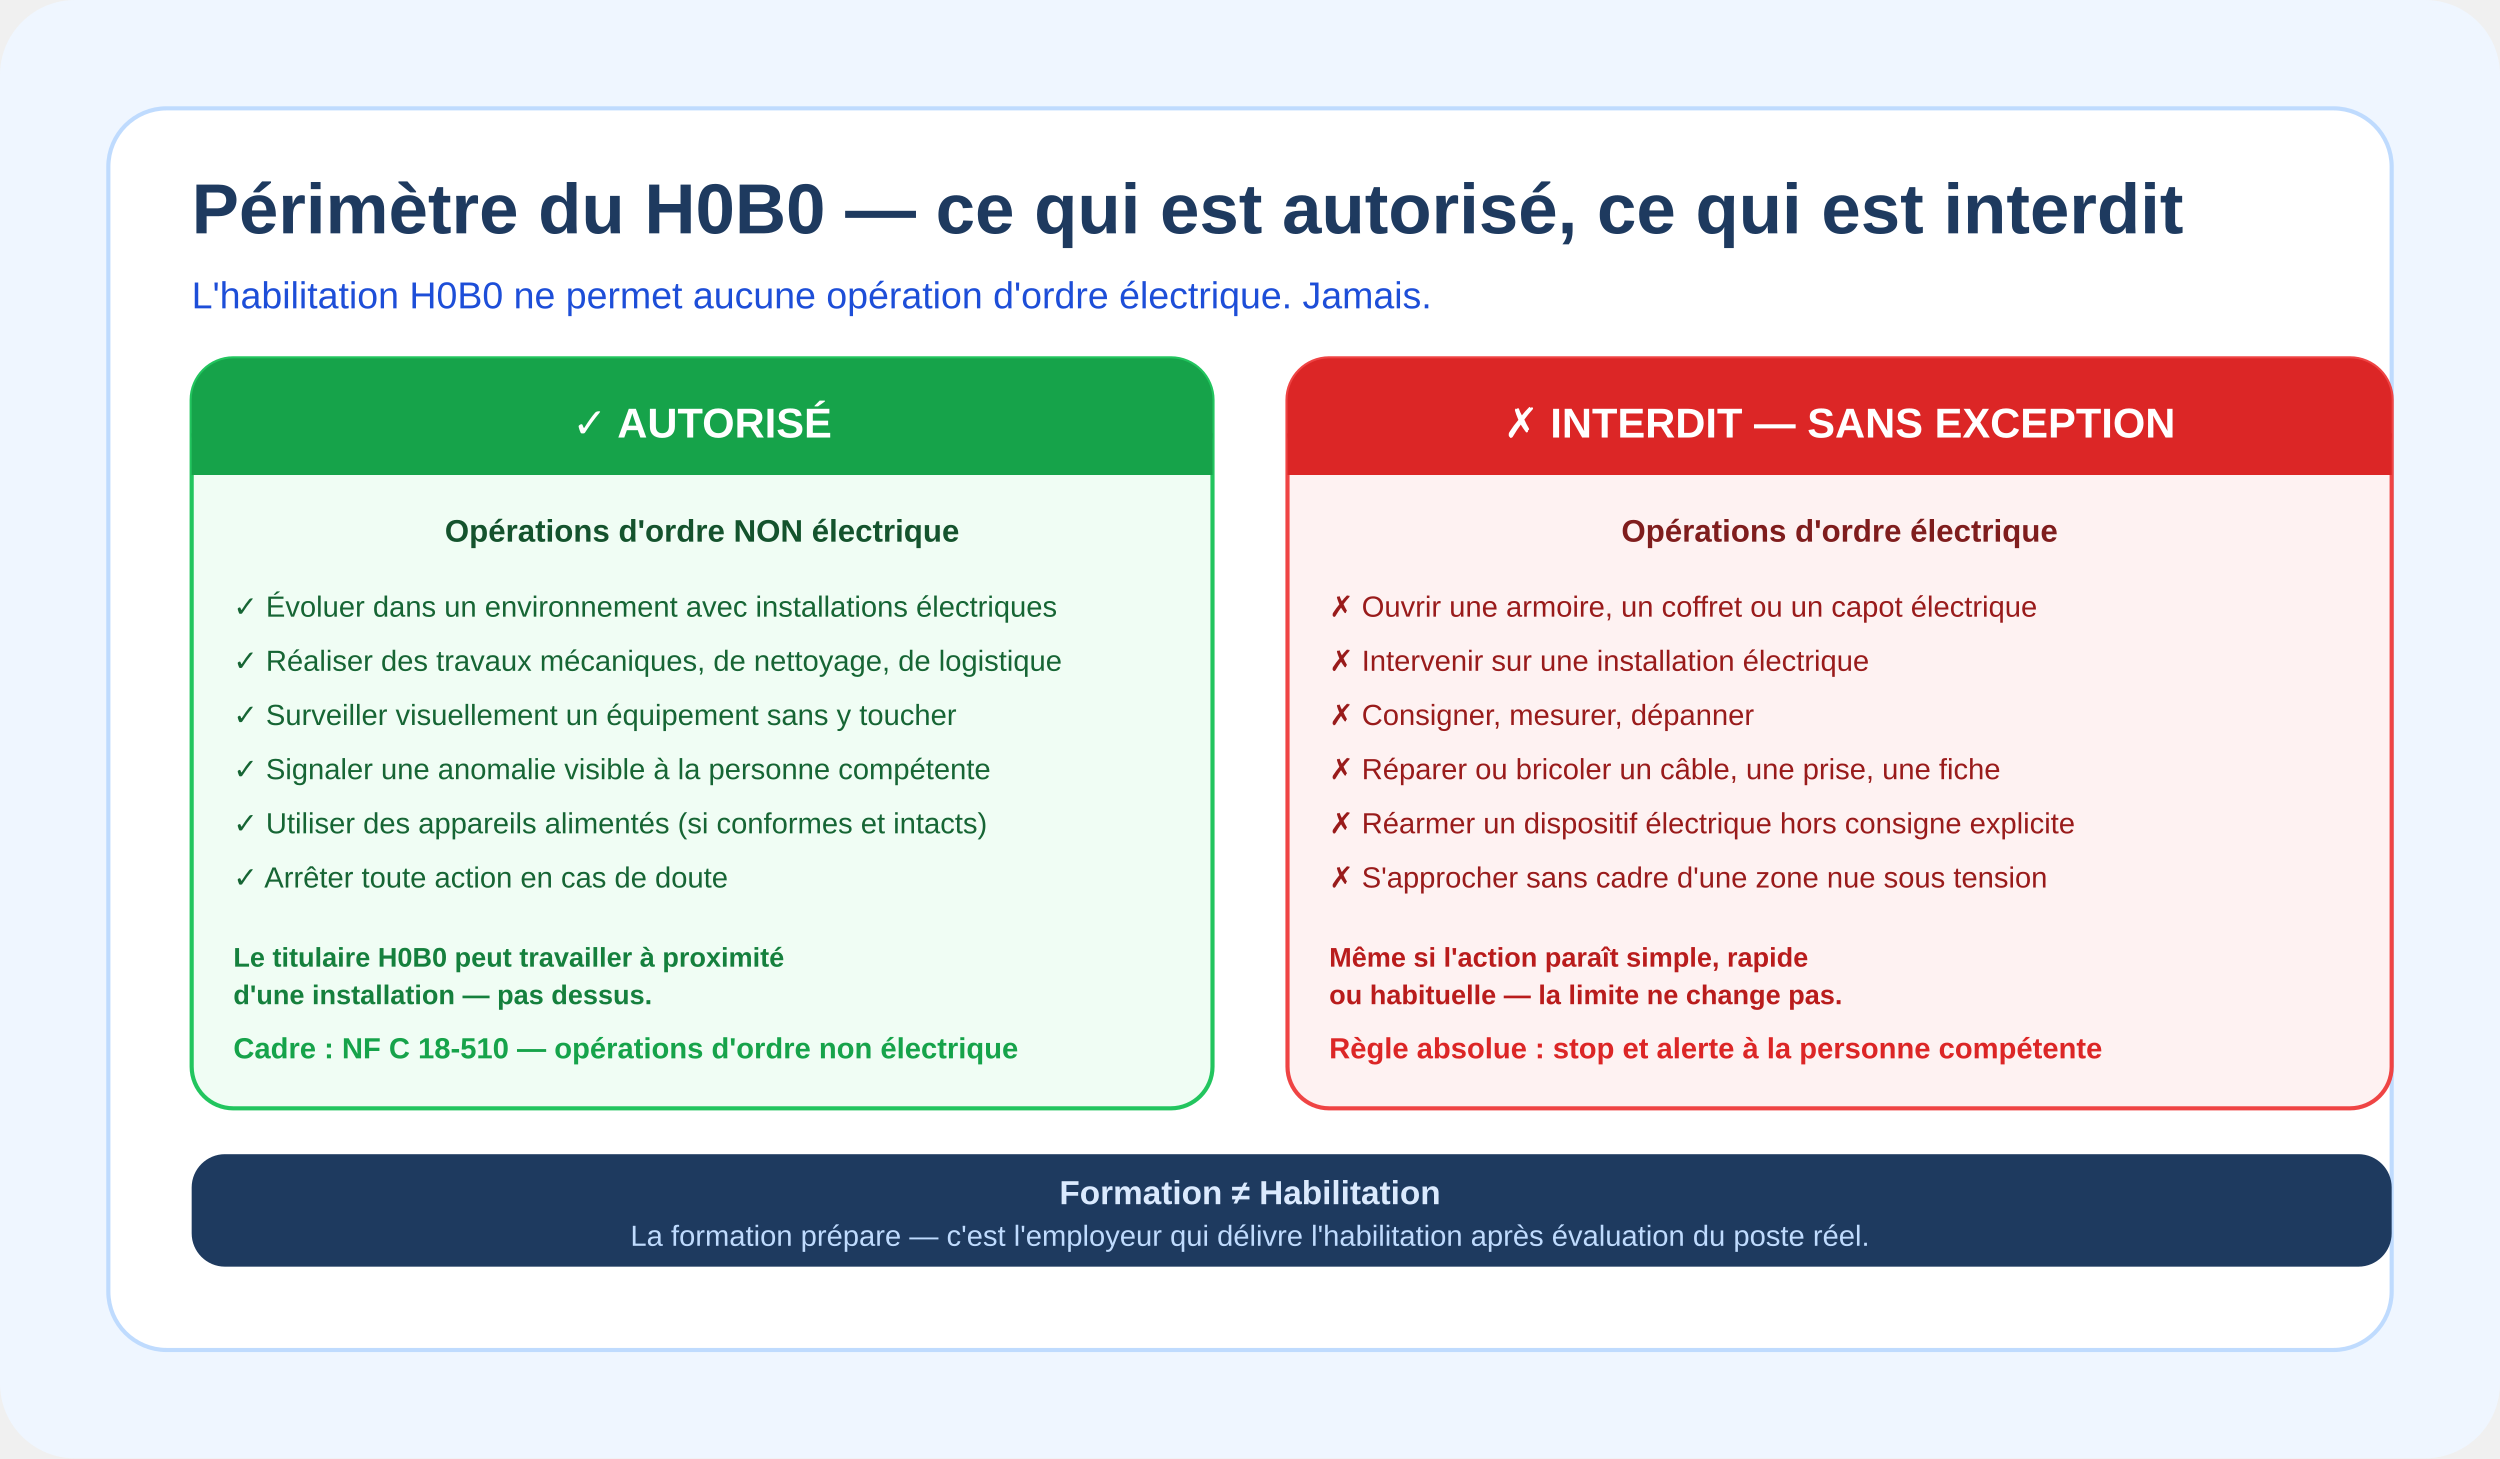
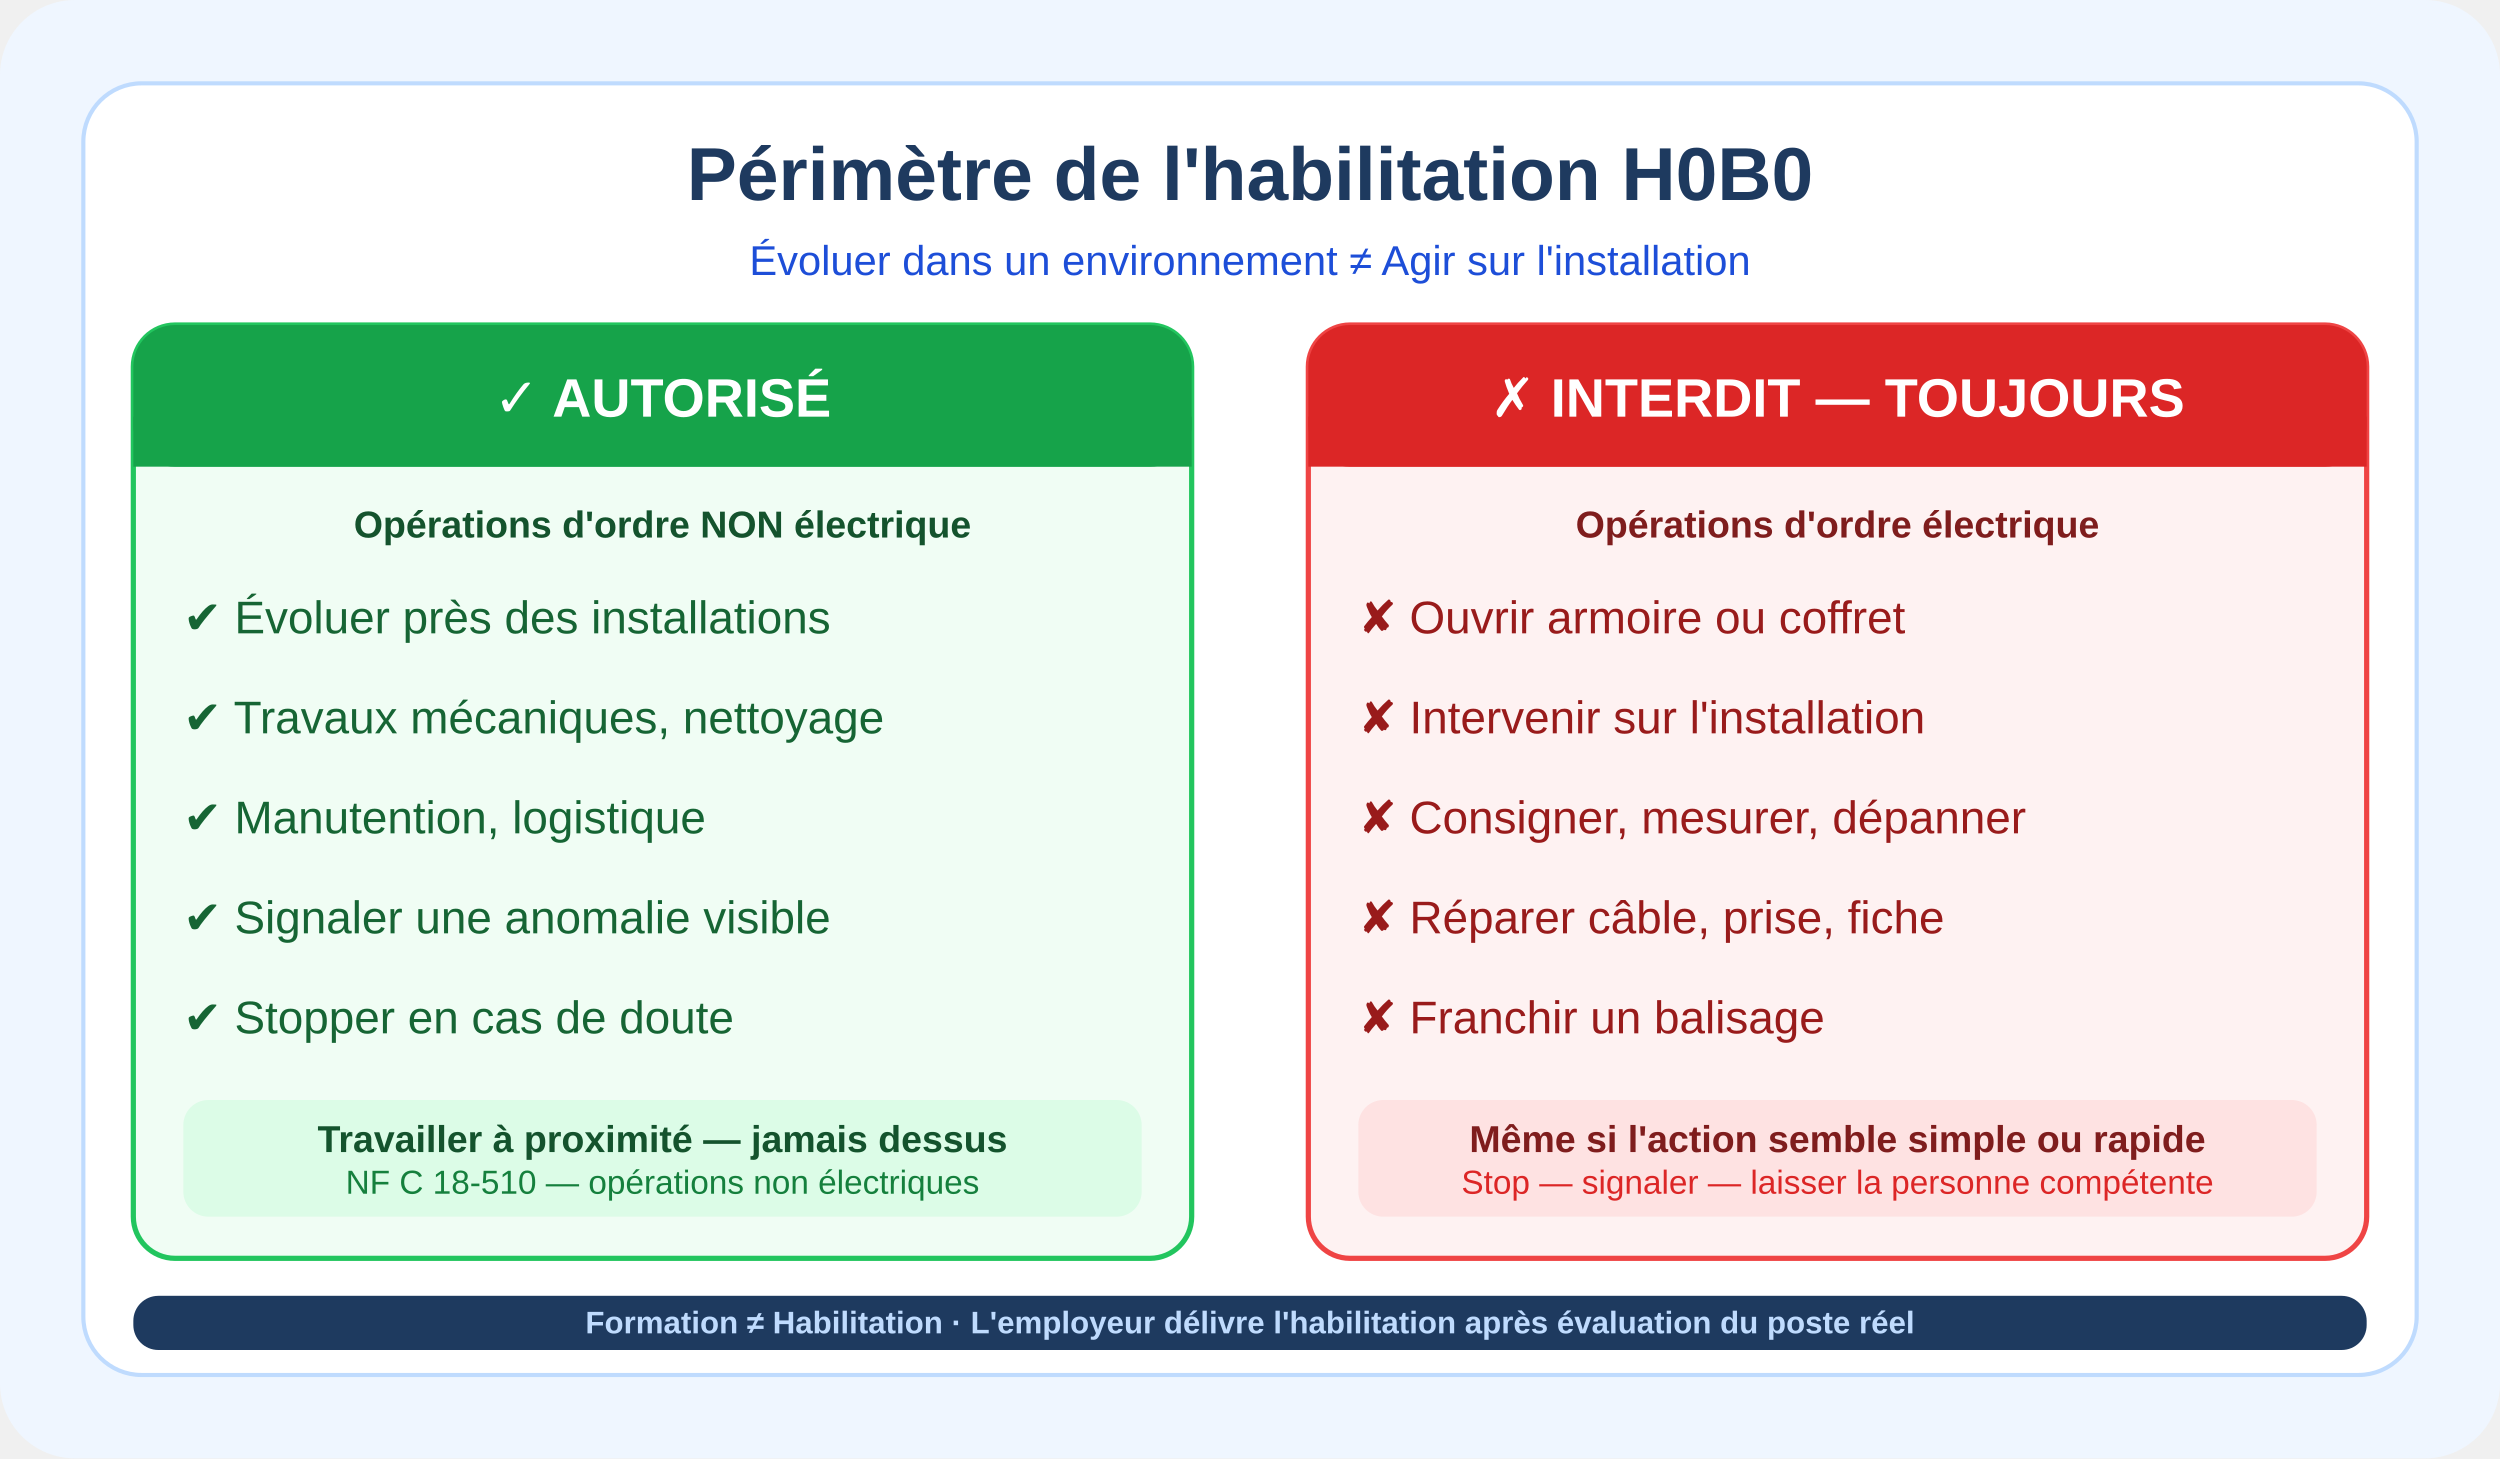
<svg xmlns="http://www.w3.org/2000/svg" width="1200" height="700" viewBox="0 0 1200 700" fill="none">
  <rect width="1200" height="700" rx="36" fill="#EFF6FF" />
-   <rect x="52" y="52" width="1096" height="596" rx="28" fill="white" stroke="#BFDBFE" stroke-width="2" />
-   <text x="92" y="112" fill="#1E3A5F" font-family="Arial, sans-serif" font-size="34" font-weight="700">Périmètre du H0B0 — ce qui est autorisé, ce qui est interdit</text>
-   <text x="92" y="148" fill="#1D4ED8" font-family="Arial, sans-serif" font-size="18">L'habilitation H0B0 ne permet aucune opération d'ordre électrique. Jamais.</text>
-   <rect x="92" y="172" width="490" height="360" rx="20" fill="#F0FDF4" stroke="#22C55E" stroke-width="2" />
-   <rect x="92" y="172" width="490" height="56" rx="20" fill="#16A34A" />
-   <rect x="92" y="208" width="490" height="20" fill="#16A34A" />
-   <text x="337" y="210" text-anchor="middle" fill="white" font-family="Arial, sans-serif" font-size="20" font-weight="700">✓  AUTORISÉ</text>
-   <text x="337" y="260" text-anchor="middle" fill="#14532D" font-family="Arial, sans-serif" font-size="15" font-weight="700">Opérations d'ordre NON électrique</text>
-   <text x="112" y="296" fill="#166534" font-family="Arial, sans-serif" font-size="14">✓  Évoluer dans un environnement avec installations électriques</text>
-   <text x="112" y="322" fill="#166534" font-family="Arial, sans-serif" font-size="14">✓  Réaliser des travaux mécaniques, de nettoyage, de logistique</text>
-   <text x="112" y="348" fill="#166534" font-family="Arial, sans-serif" font-size="14">✓  Surveiller visuellement un équipement sans y toucher</text>
-   <text x="112" y="374" fill="#166534" font-family="Arial, sans-serif" font-size="14">✓  Signaler une anomalie visible à la personne compétente</text>
-   <text x="112" y="400" fill="#166534" font-family="Arial, sans-serif" font-size="14">✓  Utiliser des appareils alimentés (si conformes et intacts)</text>
-   <text x="112" y="426" fill="#166534" font-family="Arial, sans-serif" font-size="14">✓  Arrêter toute action en cas de doute</text>
-   <text x="112" y="464" fill="#15803D" font-family="Arial, sans-serif" font-size="13" font-weight="700">Le titulaire H0B0 peut travailler à proximité</text>
-   <text x="112" y="482" fill="#15803D" font-family="Arial, sans-serif" font-size="13" font-weight="700">d'une installation — pas dessus.</text>
-   <text x="112" y="508" fill="#16A34A" font-family="Arial, sans-serif" font-size="14" font-weight="700">Cadre : NF C 18-510 — opérations d'ordre non électrique</text>
-   <rect x="618" y="172" width="530" height="360" rx="20" fill="#FEF2F2" stroke="#EF4444" stroke-width="2" />
-   <rect x="618" y="172" width="530" height="56" rx="20" fill="#DC2626" />
-   <rect x="618" y="208" width="530" height="20" fill="#DC2626" />
-   <text x="883" y="210" text-anchor="middle" fill="white" font-family="Arial, sans-serif" font-size="20" font-weight="700">✗  INTERDIT — SANS EXCEPTION</text>
-   <text x="883" y="260" text-anchor="middle" fill="#7F1D1D" font-family="Arial, sans-serif" font-size="15" font-weight="700">Opérations d'ordre électrique</text>
-   <text x="638" y="296" fill="#991B1B" font-family="Arial, sans-serif" font-size="14">✗  Ouvrir une armoire, un coffret ou un capot électrique</text>
-   <text x="638" y="322" fill="#991B1B" font-family="Arial, sans-serif" font-size="14">✗  Intervenir sur une installation électrique</text>
-   <text x="638" y="348" fill="#991B1B" font-family="Arial, sans-serif" font-size="14">✗  Consigner, mesurer, dépanner</text>
-   <text x="638" y="374" fill="#991B1B" font-family="Arial, sans-serif" font-size="14">✗  Réparer ou bricoler un câble, une prise, une fiche</text>
-   <text x="638" y="400" fill="#991B1B" font-family="Arial, sans-serif" font-size="14">✗  Réarmer un dispositif électrique hors consigne explicite</text>
-   <text x="638" y="426" fill="#991B1B" font-family="Arial, sans-serif" font-size="14">✗  S'approcher sans cadre d'une zone nue sous tension</text>
-   <text x="638" y="464" fill="#B91C1C" font-family="Arial, sans-serif" font-size="13" font-weight="700">Même si l'action paraît simple, rapide</text>
-   <text x="638" y="482" fill="#B91C1C" font-family="Arial, sans-serif" font-size="13" font-weight="700">ou habituelle — la limite ne change pas.</text>
-   <text x="638" y="508" fill="#DC2626" font-family="Arial, sans-serif" font-size="14" font-weight="700">Règle absolue : stop et alerte à la personne compétente</text>
-   <rect x="92" y="554" width="1056" height="54" rx="16" fill="#1E3A5F" />
-   <text x="600" y="578" text-anchor="middle" fill="#DBEAFE" font-family="Arial, sans-serif" font-size="16" font-weight="700">Formation ≠ Habilitation</text>
-   <text x="600" y="598" text-anchor="middle" fill="#BFDBFE" font-family="Arial, sans-serif" font-size="14">La formation prépare — c'est l'employeur qui délivre l'habilitation après évaluation du poste réel.</text>
+   <rect x="40" y="40" width="1120" height="620" rx="28" fill="white" stroke="#BFDBFE" stroke-width="2" />
+   <text x="600" y="96" text-anchor="middle" fill="#1E3A5F" font-family="Arial, sans-serif" font-size="36" font-weight="700">Périmètre de l'habilitation H0B0</text>
+   <text x="600" y="132" text-anchor="middle" fill="#1D4ED8" font-family="Arial, sans-serif" font-size="20">Évoluer dans un environnement ≠ Agir sur l'installation</text>
+   <rect x="64" y="156" width="508" height="448" rx="20" fill="#F0FDF4" stroke="#22C55E" stroke-width="2.5" />
+   <rect x="64" y="156" width="508" height="68" rx="20" fill="#16A34A" />
+   <rect x="64" y="200" width="508" height="24" fill="#16A34A" />
+   <text x="318" y="200" text-anchor="middle" fill="white" font-family="Arial, sans-serif" font-size="26" font-weight="700">✓  AUTORISÉ</text>
+   <text x="318" y="258" text-anchor="middle" fill="#14532D" font-family="Arial, sans-serif" font-size="18" font-weight="700">Opérations d'ordre NON électrique</text>
+   <text x="88" y="304" fill="#166534" font-family="Arial, sans-serif" font-size="22">✔  Évoluer près des installations</text>
+   <text x="88" y="352" fill="#166534" font-family="Arial, sans-serif" font-size="22">✔  Travaux mécaniques, nettoyage</text>
+   <text x="88" y="400" fill="#166534" font-family="Arial, sans-serif" font-size="22">✔  Manutention, logistique</text>
+   <text x="88" y="448" fill="#166534" font-family="Arial, sans-serif" font-size="22">✔  Signaler une anomalie visible</text>
+   <text x="88" y="496" fill="#166534" font-family="Arial, sans-serif" font-size="22">✔  Stopper en cas de doute</text>
+   <rect x="88" y="528" width="460" height="56" rx="12" fill="#DCFCE7" />
+   <text x="318" y="553" text-anchor="middle" fill="#14532D" font-family="Arial, sans-serif" font-size="18" font-weight="700">Travailler à proximité — jamais dessus</text>
+   <text x="318" y="573" text-anchor="middle" fill="#15803D" font-family="Arial, sans-serif" font-size="16">NF C 18-510 — opérations non électriques</text>
+   <rect x="628" y="156" width="508" height="448" rx="20" fill="#FEF2F2" stroke="#EF4444" stroke-width="2.5" />
+   <rect x="628" y="156" width="508" height="68" rx="20" fill="#DC2626" />
+   <rect x="628" y="200" width="508" height="24" fill="#DC2626" />
+   <text x="882" y="200" text-anchor="middle" fill="white" font-family="Arial, sans-serif" font-size="26" font-weight="700">✗  INTERDIT — TOUJOURS</text>
+   <text x="882" y="258" text-anchor="middle" fill="#7F1D1D" font-family="Arial, sans-serif" font-size="18" font-weight="700">Opérations d'ordre électrique</text>
+   <text x="652" y="304" fill="#991B1B" font-family="Arial, sans-serif" font-size="22">✘  Ouvrir armoire ou coffret</text>
+   <text x="652" y="352" fill="#991B1B" font-family="Arial, sans-serif" font-size="22">✘  Intervenir sur l'installation</text>
+   <text x="652" y="400" fill="#991B1B" font-family="Arial, sans-serif" font-size="22">✘  Consigner, mesurer, dépanner</text>
+   <text x="652" y="448" fill="#991B1B" font-family="Arial, sans-serif" font-size="22">✘  Réparer câble, prise, fiche</text>
+   <text x="652" y="496" fill="#991B1B" font-family="Arial, sans-serif" font-size="22">✘  Franchir un balisage</text>
+   <rect x="652" y="528" width="460" height="56" rx="12" fill="#FEE2E2" />
+   <text x="882" y="553" text-anchor="middle" fill="#7F1D1D" font-family="Arial, sans-serif" font-size="18" font-weight="700">Même si l'action semble simple ou rapide</text>
+   <text x="882" y="573" text-anchor="middle" fill="#DC2626" font-family="Arial, sans-serif" font-size="16">Stop — signaler — laisser la personne compétente</text>
+   <rect x="64" y="622" width="1072" height="26" rx="12" fill="#1E3A5F" />
+   <text x="600" y="640" text-anchor="middle" fill="#BFDBFE" font-family="Arial, sans-serif" font-size="15" font-weight="700">Formation ≠ Habilitation  ·  L'employeur délivre l'habilitation après évaluation du poste réel</text>
</svg>
